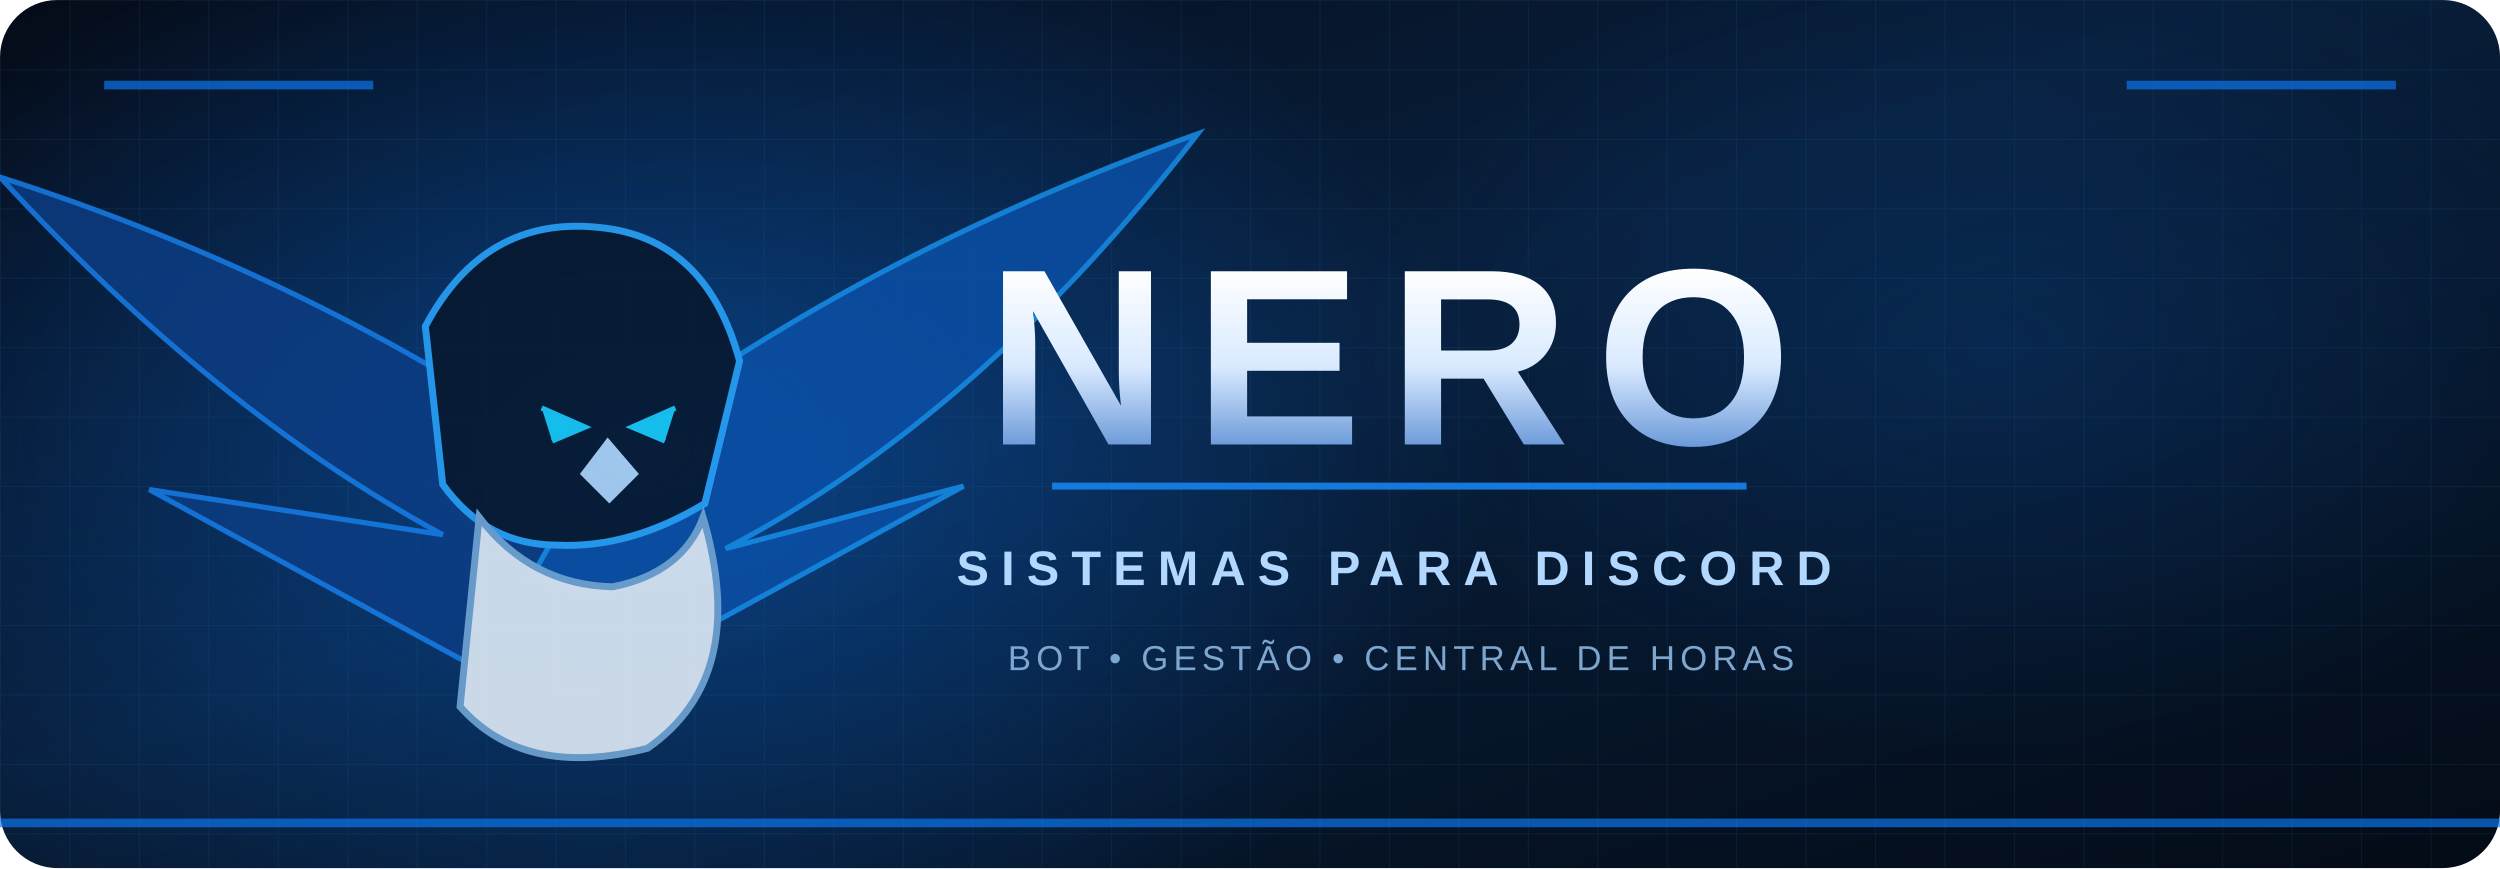
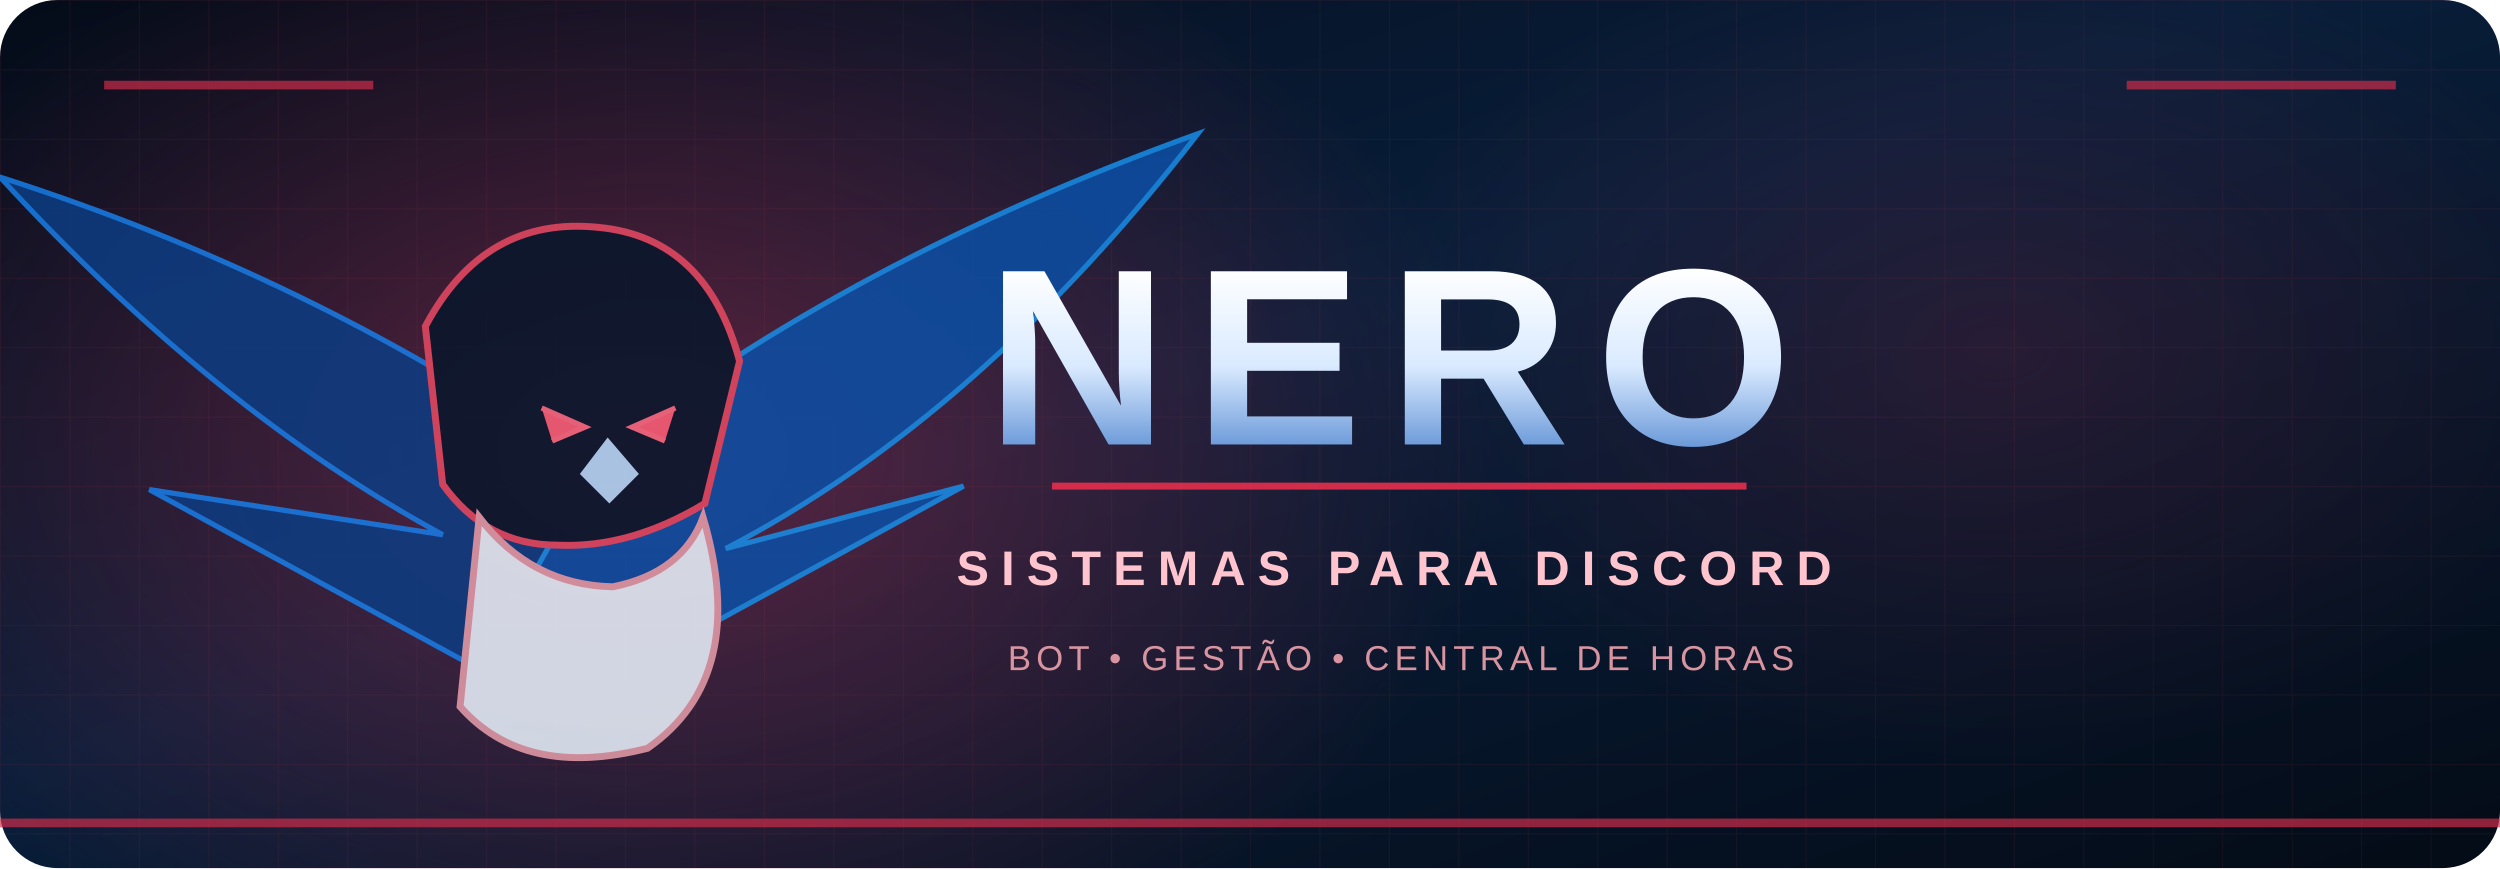
- <svg xmlns="http://www.w3.org/2000/svg" viewBox="0 0 1440 500" role="img" aria-label="Banner Nero azul-escuro com ave de asas azuladas e peito branco">
+ <svg xmlns="http://www.w3.org/2000/svg" viewBox="0 0 1440 500" role="img" aria-label="Banner Nero Bot preto e vermelho com ave de asas azul-escuras e peito branco">
  <defs>
    <linearGradient id="bg" x2="1" y2="1">
      <stop stop-color="#050b18" />
      <stop offset=".45" stop-color="#081e3a" />
      <stop offset="1" stop-color="#040b16" />
    </linearGradient>
    <radialGradient id="light">
-       <stop stop-color="#0b7bfd" stop-opacity=".4" />
-       <stop offset="1" stop-color="#0b7bfd" stop-opacity="0" />
+       <stop stop-color="#da2e4c" stop-opacity=".4" />
+       <stop offset="1" stop-color="#da2e4c" stop-opacity="0" />
    </radialGradient>
    <linearGradient id="steel" x2="0" y2="1">
      <stop stop-color="#fff" />
      <stop offset=".55" stop-color="#d9eaff" />
      <stop offset="1" stop-color="#6b9ad9" />
    </linearGradient>
    <pattern id="grid" width="40" height="40" patternUnits="userSpaceOnUse">
-       <path d="M40 0H0V40" stroke="#2b6ca4" stroke-width=".8" opacity=".18" fill="none" />
+       <path d="M40 0H0V40" stroke="#8a3344" stroke-width=".8" opacity=".18" fill="none" />
    </pattern>
  </defs>
  <rect width="1440" height="500" rx="33" fill="url(#bg)" />
  <rect width="1440" height="500" rx="33" fill="url(#grid)" />
  <ellipse cx="370" cy="260" rx="500" ry="330" fill="url(#light)" />
  <ellipse cx="1150" cy="200" rx="370" ry="240" fill="url(#light)" opacity=".38" />
-   <g stroke="#0c76ef" stroke-width="5" opacity=".68" fill="none">
+   <g stroke="#d02c49" stroke-width="5" opacity=".68" fill="none">
    <path d="M0 474h1440" />
    <path d="M60 49h155" />
    <path d="M1225 49h155" />
  </g>
  <g opacity=".85">
    <path d="M326 260Q178 159 0 102q124 135 255 206L86 282l191 104L347 335Z" fill="#0c3c82" stroke="#167eea" stroke-width="3" />
    <path d="M347 260Q490 149 690 77Q564 240 418 316l137-36-181 99-67-48Z" fill="#0a4fa6" stroke="#168eea" stroke-width="3" />
-     <path d="M245 188Q279 124 345 131Q407 137 426 208L406 290Q363 316 321 314Q280 314 255 279Z" fill="#07162b" stroke="#29a7ff" stroke-width="4" />
-     <path d="M276 298Q306 337 353 338Q393 330 405 298Q432 390 373 431Q302 449 265 407Z" fill="#ecf6ff" stroke="#78acda" stroke-width="4" />
-     <path d="M312 235l25 11-19 8M389 235l-25 11 19 8" fill="#18d3ff" stroke="#1ad0ff" stroke-width="3" />
+     <path d="M245 188Q279 124 345 131Q407 137 426 208L406 290Q363 316 321 314Q280 314 255 279Z" fill="#07162b" stroke="#e84962" stroke-width="4" />
+     <path d="M276 298Q306 337 353 338Q393 330 405 298Q432 390 373 431Q302 449 265 407Z" fill="#ecf6ff" stroke="#e99fab" stroke-width="4" />
+     <path d="M312 235l25 11-19 8M389 235l-25 11 19 8" fill="#ff6078" stroke="#ff6b81" stroke-width="3" />
    <path d="M350 252l18 21-17 17-17-17Z" fill="#b8deff" />
  </g>
  <text x="800" y="256" text-anchor="middle" font-family="Arial,sans-serif" font-size="145" font-weight="900" letter-spacing="15" fill="url(#steel)">NERO</text>
-   <path d="M606 280h400" stroke="#1583ec" stroke-width="4" opacity=".9" />
-   <text x="803" y="337" text-anchor="middle" font-family="Arial,sans-serif" font-size="28" font-weight="650" letter-spacing="7" fill="#b2d8ff">SISTEMAS PARA DISCORD</text>
-   <text x="807" y="386" text-anchor="middle" font-family="Arial,sans-serif" font-size="20" letter-spacing="3" fill="#7ea7cf">BOT  •  GESTÃO  •  CENTRAL DE HORAS</text>
+   <path d="M606 280h400" stroke="#e62e4d" stroke-width="4" opacity=".9" />
+   <text x="803" y="337" text-anchor="middle" font-family="Arial,sans-serif" font-size="28" font-weight="650" letter-spacing="7" fill="#ffc4cd">SISTEMAS PARA DISCORD</text>
+   <text x="807" y="386" text-anchor="middle" font-family="Arial,sans-serif" font-size="20" letter-spacing="3" fill="#d895a1">BOT  •  GESTÃO  •  CENTRAL DE HORAS</text>
</svg>
